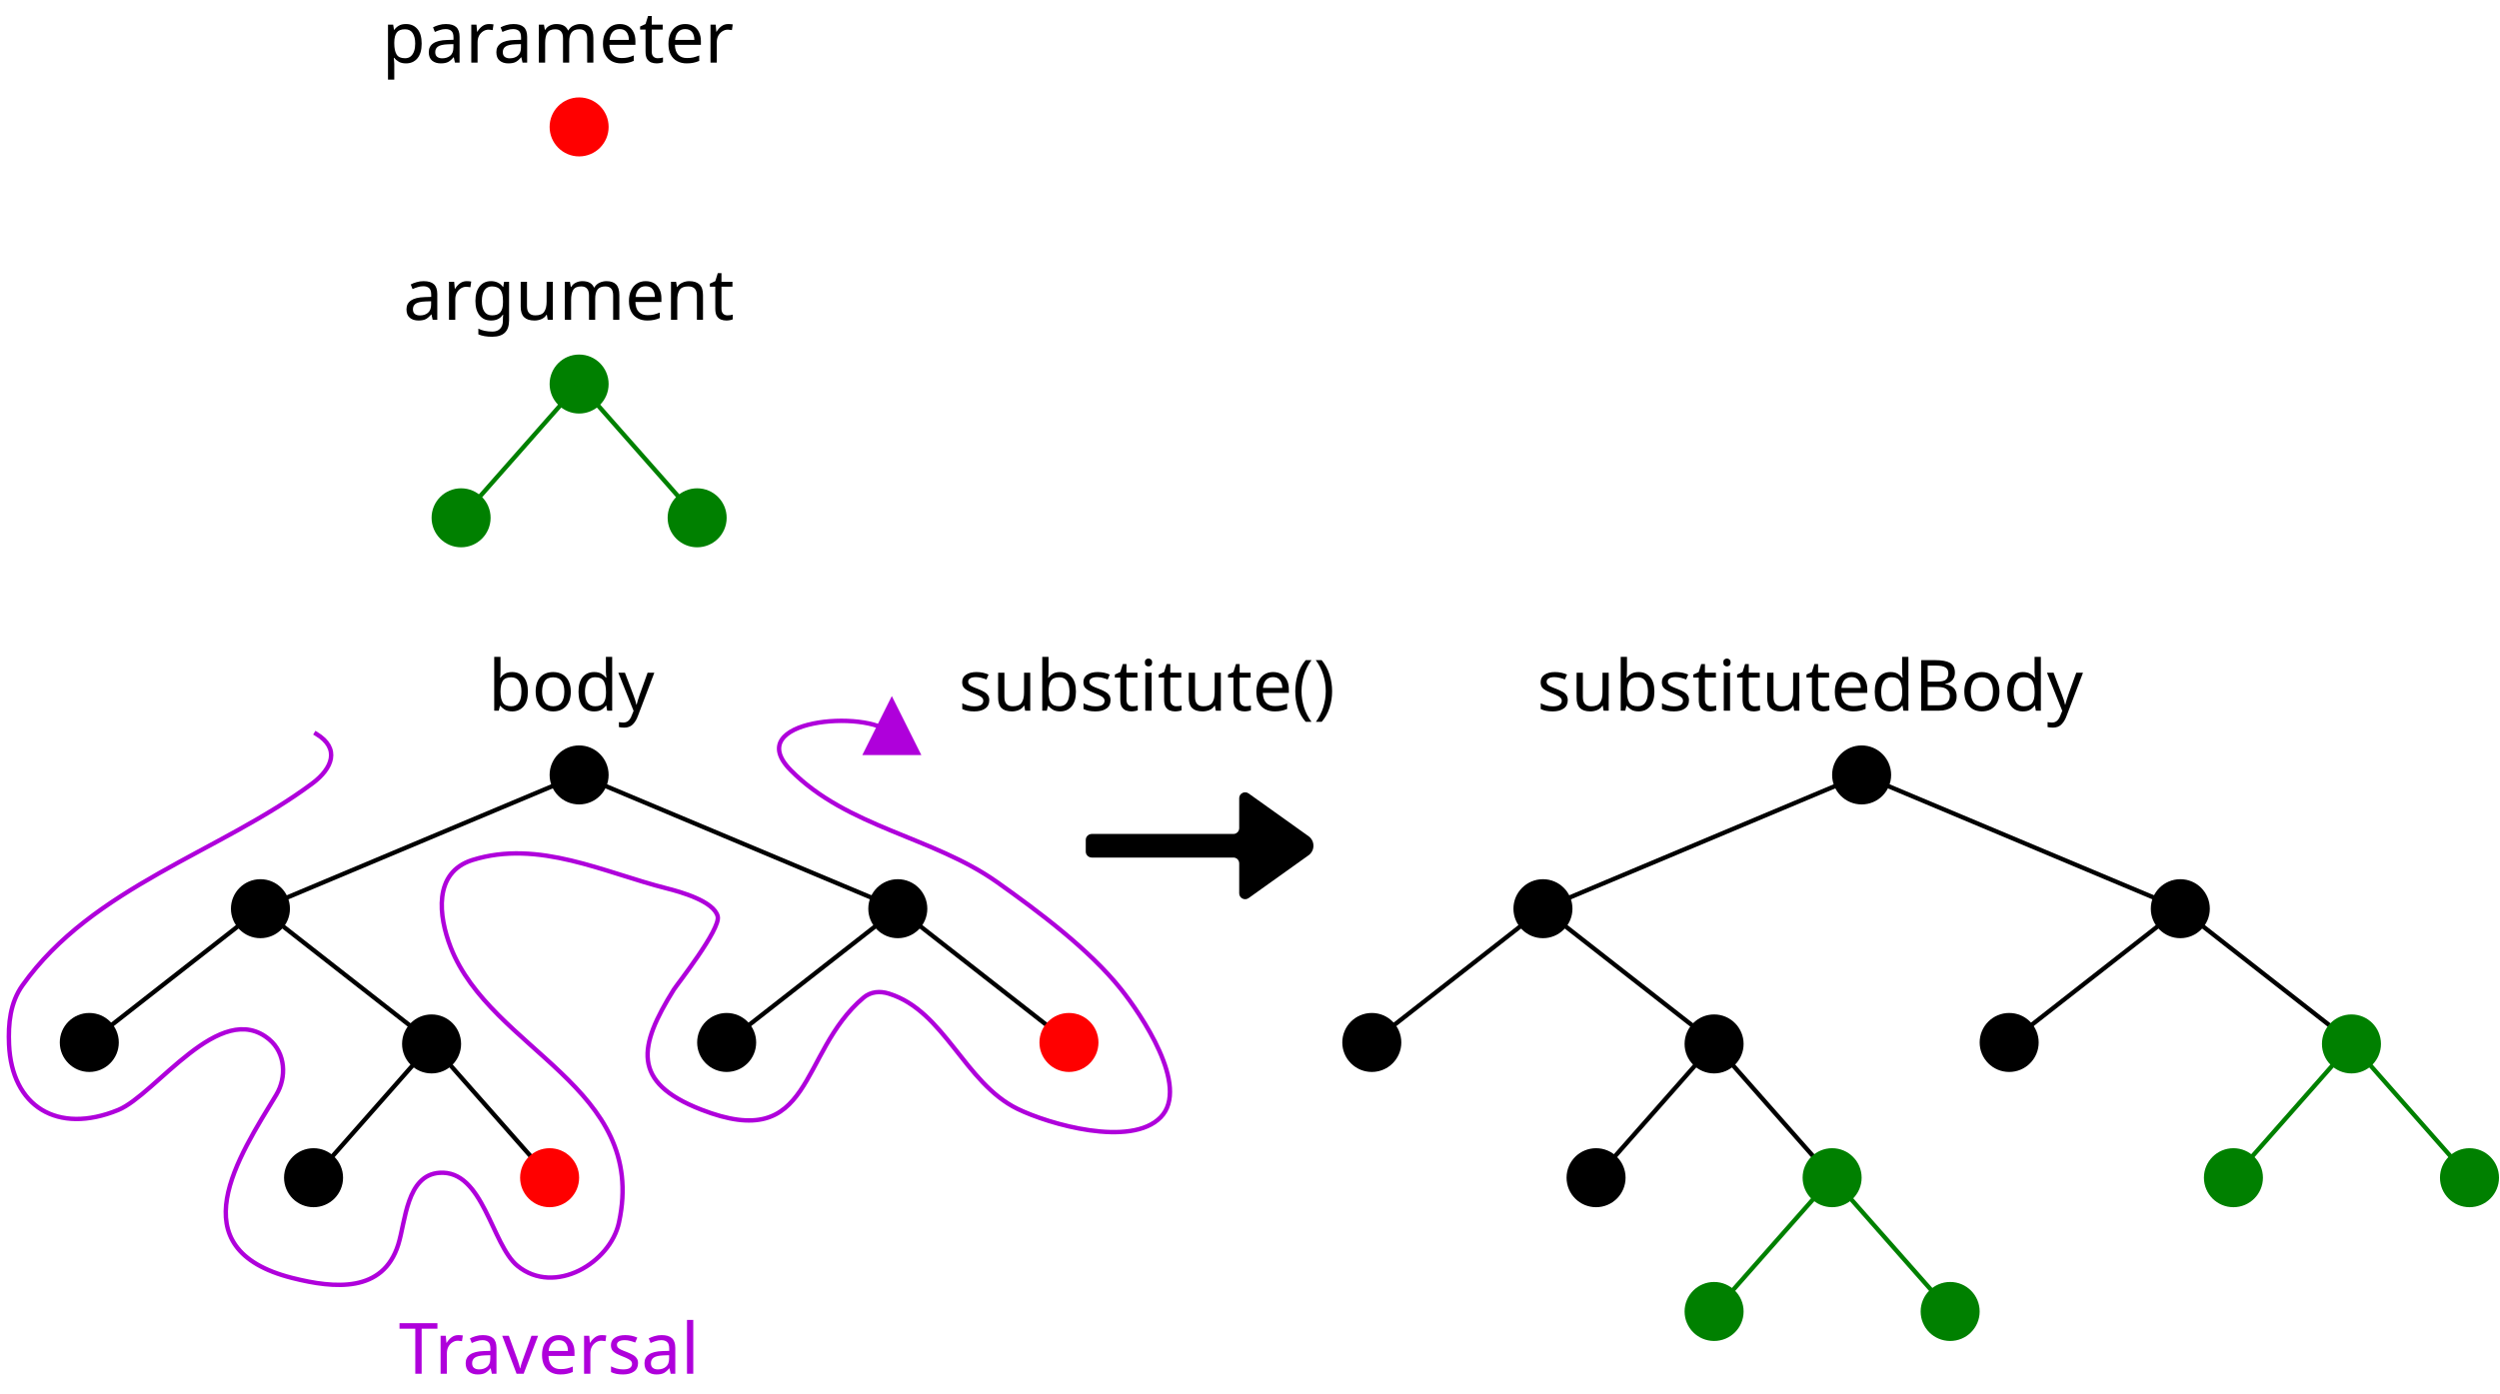
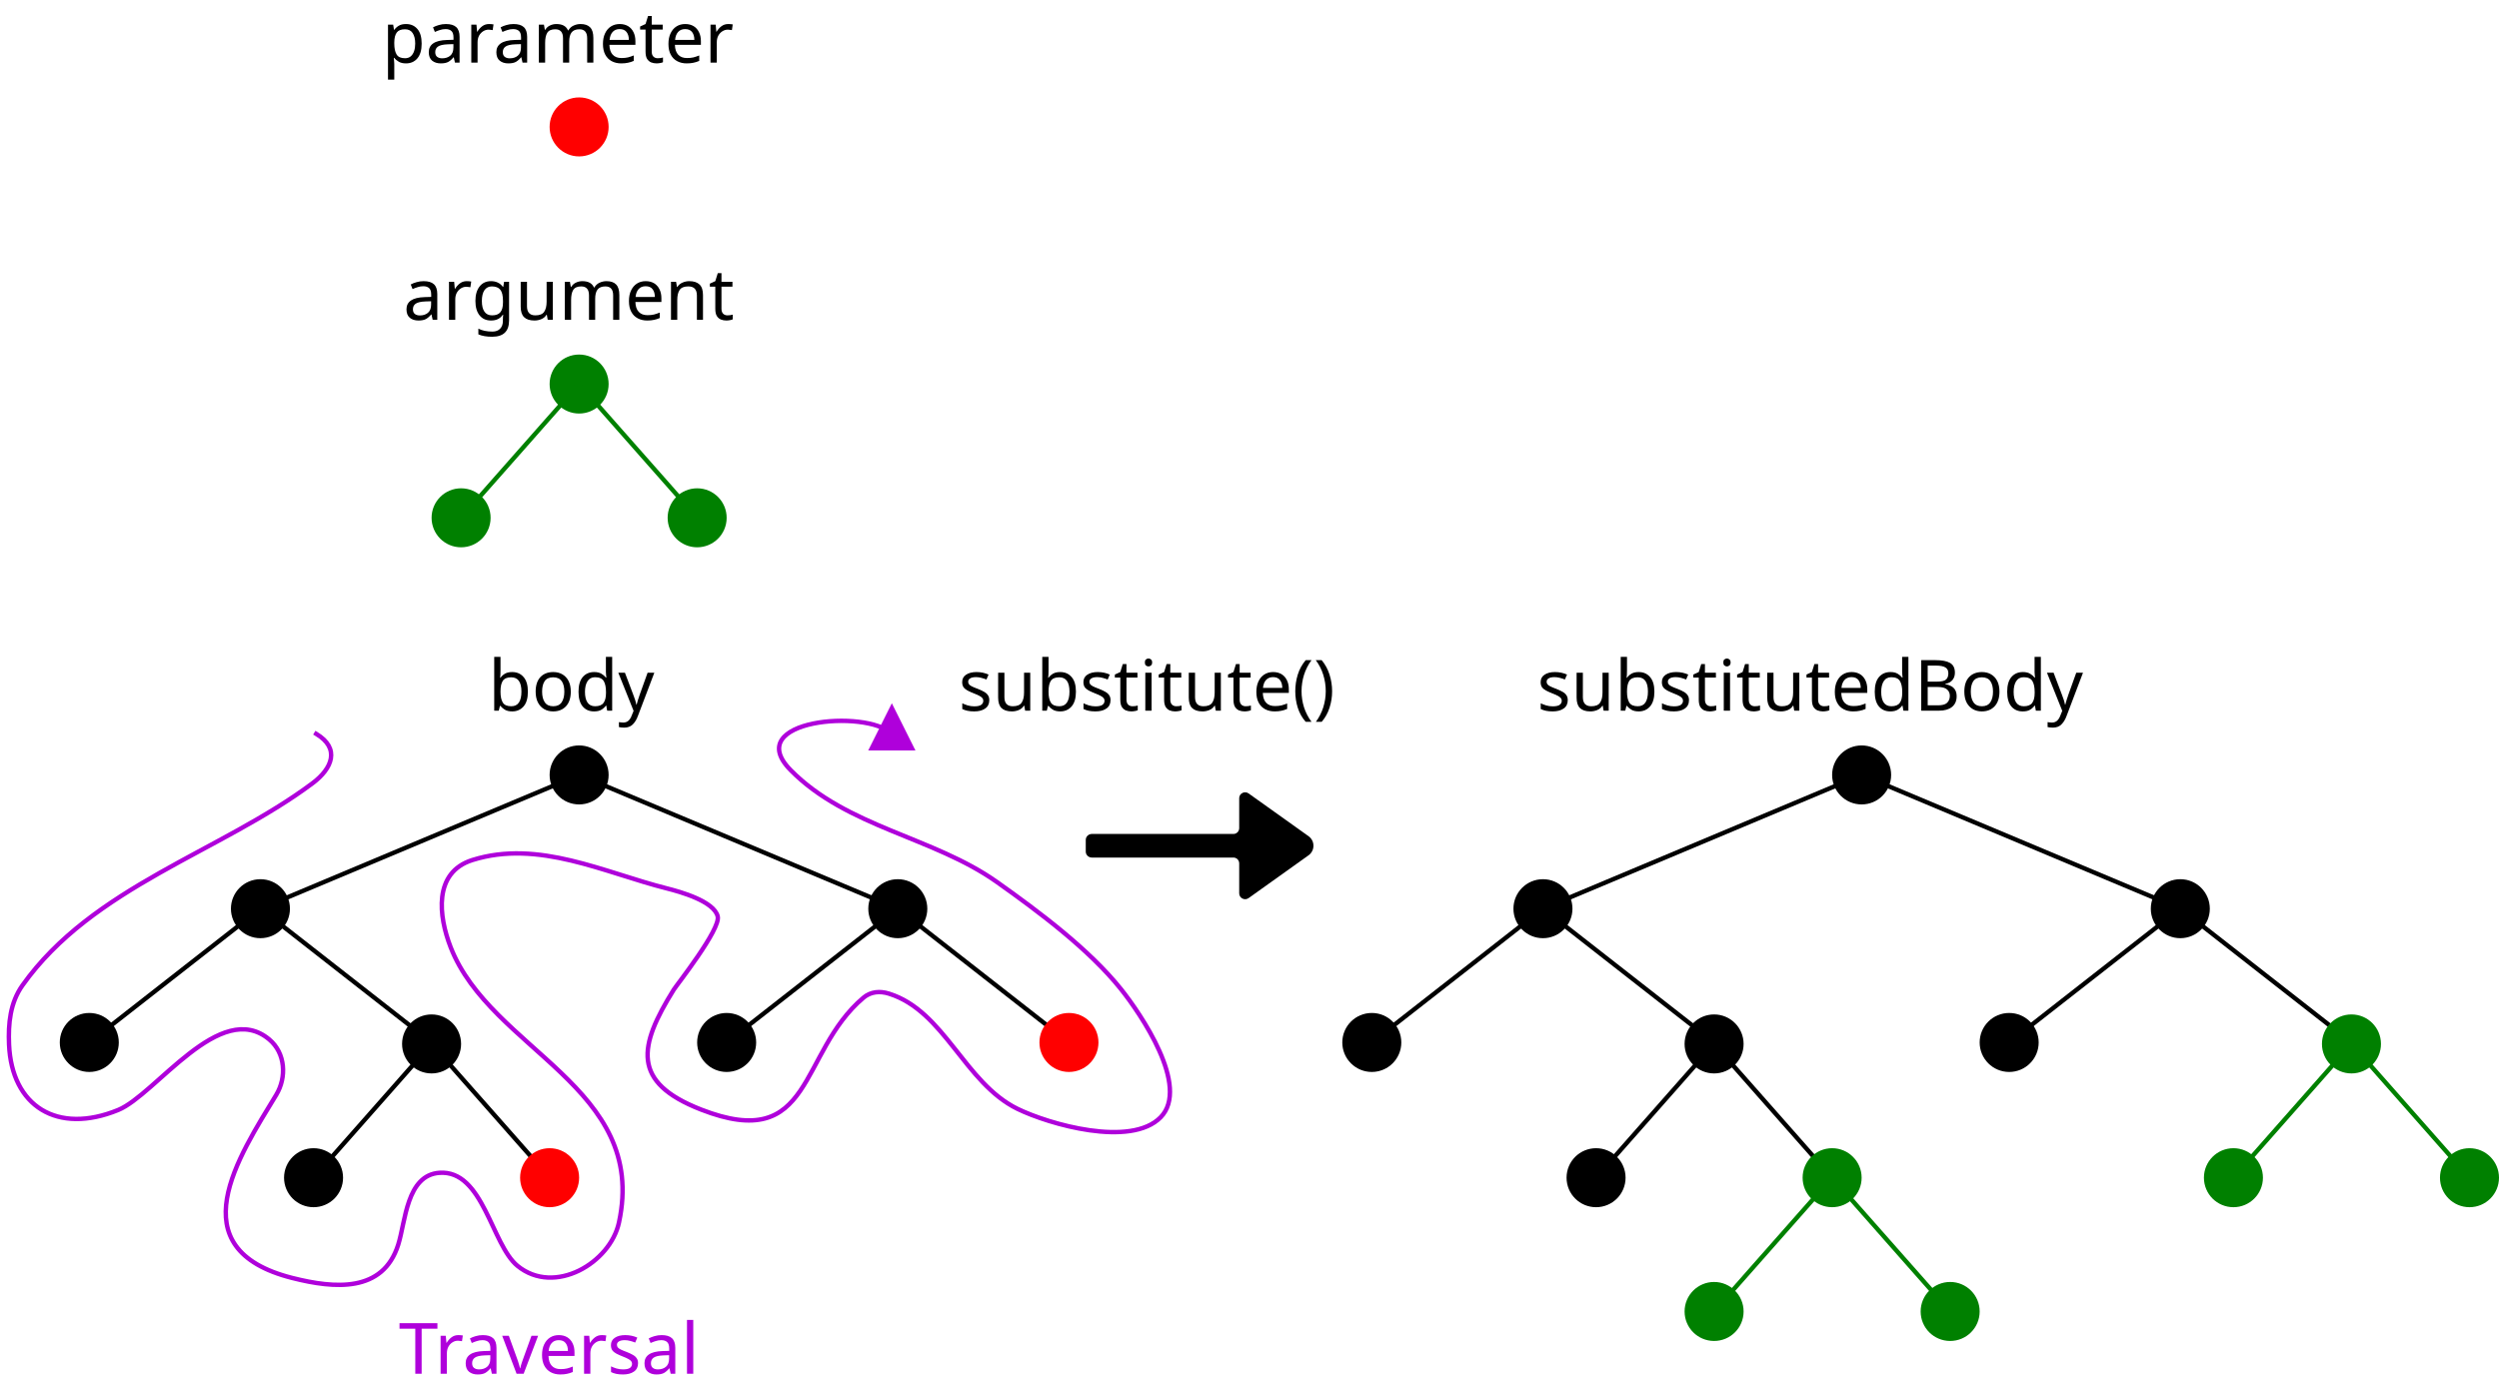
<svg xmlns="http://www.w3.org/2000/svg" style="isolation:isolate" viewBox="471.406 250.993 423.449 236.28" width="423.449pt" height="236.28pt">
  <circle vector-effect="non-scaling-stroke" cx="569.536" cy="272.505" r="5" id="Ellipse" fill="rgb(255,0,0)" />
  <text transform="matrix(1,0,0,1,536.136,261.613)" id="highlight=ts" style="font-family:'PT Mono';font-weight:400;font-size:12px;font-style:normal;fill:#000000;stroke:none;">parameter</text>
  <text transform="matrix(1,0,0,1,539.736,305.196)" id="highlight=ts" style="font-family:'PT Mono';font-weight:400;font-size:12px;font-style:normal;fill:#000000;stroke:none;">argument</text>
  <text transform="matrix(1,0,0,1,554.136,371.453)" id="highlight=ts" style="font-family:'PT Mono';font-weight:400;font-size:12px;font-style:normal;fill:#000000;stroke:none;">body</text>
  <text transform="matrix(1,0,0,1,633.836,371.453)" id="highlight=ts" style="font-family:'PT Mono';font-weight:400;font-size:12px;font-style:normal;fill:#000000;stroke:none;">substitute()</text>
  <text transform="matrix(1,0,0,1,731.855,371.453)" id="highlight=ts" style="font-family:'PT Mono';font-weight:400;font-size:12px;font-style:normal;fill:#000000;stroke:none;">substitutedBody</text>
  <path d=" M 693.133 392.724 L 682.973 385.475 C 682.314 385.004 681.386 385.475 681.386 386.286 L 681.386 391.35 C 681.386 391.902 680.961 392.35 680.409 392.35 L 656.409 392.35 C 655.857 392.35 655.386 392.798 655.386 393.35 L 655.386 395.35 C 655.386 395.902 655.857 396.35 656.409 396.35 L 680.409 396.35 C 680.961 396.35 681.386 396.798 681.386 397.35 L 681.386 402.414 C 681.386 403.224 682.313 403.696 682.973 403.225 L 693.127 395.976 C 693.653 395.602 693.966 394.997 693.967 394.351 C 693.968 393.706 693.657 393.1 693.133 392.724 Z " id="Path" fill="rgb(0,0,0)" />
  <g id="Group">
    <circle vector-effect="non-scaling-stroke" cx="569.536" cy="316.088" r="5" id="Ellipse" fill="rgb(0,128,0)" />
    <circle vector-effect="non-scaling-stroke" cx="549.536" cy="338.761" r="5" id="Ellipse" fill="rgb(0,128,0)" />
    <circle vector-effect="non-scaling-stroke" cx="589.536" cy="338.761" r="5" id="Ellipse" fill="rgb(0,128,0)" />
    <line x1="549.536" y1="338.761" x2="569.536" y2="316.088" id="Path" vector-effect="non-scaling-stroke" stroke-width="1" stroke="rgb(0,128,0)" stroke-linejoin="miter" stroke-linecap="square" stroke-miterlimit="3" />
    <line x1="589.536" y1="338.761" x2="569.536" y2="316.088" id="Path" vector-effect="non-scaling-stroke" stroke-width="1" stroke="rgb(0,128,0)" stroke-linejoin="miter" stroke-linecap="square" stroke-miterlimit="3" />
  </g>
  <g id="Group">
    <circle vector-effect="non-scaling-stroke" cx="569.536" cy="382.345" r="5" id="Ellipse" fill="rgb(0,0,0)" />
    <circle vector-effect="non-scaling-stroke" cx="515.536" cy="405.018" r="5" id="Ellipse" fill="rgb(0,0,0)" />
    <circle vector-effect="non-scaling-stroke" cx="544.536" cy="427.941" r="5" id="Ellipse" fill="rgb(0,0,0)" />
    <circle vector-effect="non-scaling-stroke" cx="623.536" cy="405.018" r="5" id="Ellipse" fill="rgb(0,0,0)" />
    <circle vector-effect="non-scaling-stroke" cx="486.536" cy="427.692" r="5" id="Ellipse" fill="rgb(0,0,0)" />
    <circle vector-effect="non-scaling-stroke" cx="524.536" cy="450.615" r="5" id="Ellipse" fill="rgb(0,0,0)" />
    <circle vector-effect="non-scaling-stroke" cx="594.536" cy="427.692" r="5" id="Ellipse" fill="rgb(0,0,0)" />
    <line x1="515.536" y1="405.018" x2="569.536" y2="382.345" id="Path" vector-effect="non-scaling-stroke" stroke-width="1" stroke="rgb(0,0,0)" stroke-linejoin="miter" stroke-linecap="square" stroke-miterlimit="3" />
    <line x1="623.536" y1="405.018" x2="569.536" y2="382.345" id="Path" vector-effect="non-scaling-stroke" stroke-width="1" stroke="rgb(0,0,0)" stroke-linejoin="miter" stroke-linecap="square" stroke-miterlimit="3" />
    <line x1="486.536" y1="427.692" x2="515.536" y2="405.018" id="Path" vector-effect="non-scaling-stroke" stroke-width="1" stroke="rgb(0,0,0)" stroke-linejoin="miter" stroke-linecap="square" stroke-miterlimit="3" />
    <line x1="594.536" y1="427.692" x2="623.536" y2="405.018" id="Path" vector-effect="non-scaling-stroke" stroke-width="1" stroke="rgb(0,0,0)" stroke-linejoin="miter" stroke-linecap="square" stroke-miterlimit="3" />
    <line x1="544.536" y1="427.692" x2="515.536" y2="405.018" id="Path" vector-effect="non-scaling-stroke" stroke-width="1" stroke="rgb(0,0,0)" stroke-linejoin="miter" stroke-linecap="square" stroke-miterlimit="3" />
    <line x1="652.536" y1="427.692" x2="623.536" y2="405.018" id="Path" vector-effect="non-scaling-stroke" stroke-width="1" stroke="rgb(0,0,0)" stroke-linejoin="miter" stroke-linecap="square" stroke-miterlimit="3" />
    <line x1="524.536" y1="450.615" x2="544.536" y2="427.941" id="Path" vector-effect="non-scaling-stroke" stroke-width="1" stroke="rgb(0,0,0)" stroke-linejoin="miter" stroke-linecap="square" stroke-miterlimit="3" />
    <line x1="564.536" y1="450.615" x2="544.536" y2="427.941" id="Path" vector-effect="non-scaling-stroke" stroke-width="1" stroke="rgb(0,0,0)" stroke-linejoin="miter" stroke-linecap="square" stroke-miterlimit="3" />
    <circle vector-effect="non-scaling-stroke" cx="564.536" cy="450.615" r="5" id="Ellipse" fill="rgb(255,0,0)" />
    <circle vector-effect="non-scaling-stroke" cx="652.536" cy="427.692" r="5" id="Ellipse" fill="rgb(255,0,0)" />
  </g>
  <g id="Group">
    <circle vector-effect="non-scaling-stroke" cx="786.855" cy="382.345" r="5" id="Ellipse" fill="rgb(0,0,0)" />
    <circle vector-effect="non-scaling-stroke" cx="732.855" cy="405.018" r="5" id="Ellipse" fill="rgb(0,0,0)" />
    <circle vector-effect="non-scaling-stroke" cx="761.855" cy="427.941" r="5" id="Ellipse" fill="rgb(0,0,0)" />
    <circle vector-effect="non-scaling-stroke" cx="840.855" cy="405.018" r="5" id="Ellipse" fill="rgb(0,0,0)" />
    <circle vector-effect="non-scaling-stroke" cx="703.855" cy="427.692" r="5" id="Ellipse" fill="rgb(0,0,0)" />
    <circle vector-effect="non-scaling-stroke" cx="741.855" cy="450.615" r="5" id="Ellipse" fill="rgb(0,0,0)" />
    <circle vector-effect="non-scaling-stroke" cx="811.855" cy="427.692" r="5" id="Ellipse" fill="rgb(0,0,0)" />
    <line x1="732.855" y1="405.018" x2="786.855" y2="382.345" id="Path" vector-effect="non-scaling-stroke" stroke-width="1" stroke="rgb(0,0,0)" stroke-linejoin="miter" stroke-linecap="square" stroke-miterlimit="3" />
    <line x1="840.855" y1="405.018" x2="786.855" y2="382.345" id="Path" vector-effect="non-scaling-stroke" stroke-width="1" stroke="rgb(0,0,0)" stroke-linejoin="miter" stroke-linecap="square" stroke-miterlimit="3" />
    <line x1="703.855" y1="427.692" x2="732.855" y2="405.018" id="Path" vector-effect="non-scaling-stroke" stroke-width="1" stroke="rgb(0,0,0)" stroke-linejoin="miter" stroke-linecap="square" stroke-miterlimit="3" />
    <line x1="811.855" y1="427.692" x2="840.855" y2="405.018" id="Path" vector-effect="non-scaling-stroke" stroke-width="1" stroke="rgb(0,0,0)" stroke-linejoin="miter" stroke-linecap="square" stroke-miterlimit="3" />
    <line x1="761.855" y1="427.692" x2="732.855" y2="405.018" id="Path" vector-effect="non-scaling-stroke" stroke-width="1" stroke="rgb(0,0,0)" stroke-linejoin="miter" stroke-linecap="square" stroke-miterlimit="3" />
    <line x1="869.855" y1="427.692" x2="840.855" y2="405.018" id="Path" vector-effect="non-scaling-stroke" stroke-width="1" stroke="rgb(0,0,0)" stroke-linejoin="miter" stroke-linecap="square" stroke-miterlimit="3" />
    <line x1="741.855" y1="450.615" x2="761.855" y2="427.941" id="Path" vector-effect="non-scaling-stroke" stroke-width="1" stroke="rgb(0,0,0)" stroke-linejoin="miter" stroke-linecap="square" stroke-miterlimit="3" />
    <line x1="781.855" y1="450.615" x2="761.855" y2="427.941" id="Path" vector-effect="non-scaling-stroke" stroke-width="1" stroke="rgb(0,0,0)" stroke-linejoin="miter" stroke-linecap="square" stroke-miterlimit="3" />
    <g id="Group">
      <circle vector-effect="non-scaling-stroke" cx="781.855" cy="450.615" r="5" id="Ellipse" fill="rgb(0,128,0)" />
      <circle vector-effect="non-scaling-stroke" cx="761.855" cy="473.288" r="5" id="Ellipse" fill="rgb(0,128,0)" />
      <circle vector-effect="non-scaling-stroke" cx="801.855" cy="473.288" r="5" id="Ellipse" fill="rgb(0,128,0)" />
      <line x1="761.855" y1="473.288" x2="781.855" y2="450.615" id="Path" vector-effect="non-scaling-stroke" stroke-width="1" stroke="rgb(0,128,0)" stroke-linejoin="miter" stroke-linecap="square" stroke-miterlimit="3" />
      <line x1="801.855" y1="473.288" x2="781.855" y2="450.615" id="Path" vector-effect="non-scaling-stroke" stroke-width="1" stroke="rgb(0,128,0)" stroke-linejoin="miter" stroke-linecap="square" stroke-miterlimit="3" />
    </g>
    <g id="Group">
      <circle vector-effect="non-scaling-stroke" cx="869.855" cy="427.941" r="5" id="Ellipse" fill="rgb(0,128,0)" />
      <circle vector-effect="non-scaling-stroke" cx="849.855" cy="450.615" r="5" id="Ellipse" fill="rgb(0,128,0)" />
      <circle vector-effect="non-scaling-stroke" cx="889.855" cy="450.615" r="5" id="Ellipse" fill="rgb(0,128,0)" />
      <line x1="849.855" y1="450.615" x2="869.855" y2="427.941" id="Path" vector-effect="non-scaling-stroke" stroke-width="1" stroke="rgb(0,128,0)" stroke-linejoin="miter" stroke-linecap="square" stroke-miterlimit="3" />
      <line x1="889.855" y1="450.615" x2="869.855" y2="427.941" id="Path" vector-effect="non-scaling-stroke" stroke-width="1" stroke="rgb(0,128,0)" stroke-linejoin="miter" stroke-linecap="square" stroke-miterlimit="3" />
    </g>
  </g>
  <path d=" M 524.981 375.378 C 529.103 377.851 527.701 381.262 524.353 383.763 C 508.769 395.405 487.103 401.293 475.215 418.009 C 473.11 420.969 472.788 424.53 472.938 428.04 C 473.383 438.507 481.11 443.365 491.436 439.135 C 497.784 436.534 508.722 420.195 517.039 427.189 C 519.793 429.505 520.005 433.609 518.213 436.57 C 511.901 447.001 501.356 462.669 520.95 467.617 C 528.118 469.427 536.283 470.138 538.879 461.977 C 540.126 458.054 540.286 450.182 545.864 449.785 C 553.292 449.257 554.694 461.978 559.102 465.565 C 565.394 470.684 574.809 465.043 576.287 458.214 C 581.263 435.226 554.586 429.032 547.774 411.565 C 545.721 406.304 544.796 398.871 551.446 396.773 C 562.664 393.235 573.865 398.934 584.413 401.583 C 586.603 402.133 592.4 403.736 593.02 406.33 C 593.537 408.493 586.06 417.959 585.569 418.747 C 579.606 428.329 578.344 434.429 590.183 439.058 C 609.361 446.555 606.631 429.495 617.705 420.111 C 618.95 419.056 620.524 418.944 622.028 419.414 C 631.459 422.355 634.82 434.537 643.808 438.939 C 649.145 441.552 663.014 445.546 668.069 440.376 C 673.137 435.192 664.697 422.832 661.314 418.605 C 655.942 411.893 647.42 405.514 640.334 400.495 C 629.501 392.82 614.964 391.245 605.379 381.533 C 596.923 372.964 618.269 371.122 622.525 375.378 L 622.525 375.378" id="Path" fill="none" vector-effect="non-scaling-stroke" stroke-width="1" stroke="rgb(175,0,219)" stroke-linejoin="miter" stroke-linecap="square" stroke-miterlimit="3" />
-   <path d=" M 627.525 378.973 L 622.525 368.973 L 617.525 378.973 Z " fill="rgb(175,0,219)" stroke="none" />
+   <path d=" M 626.525 378.193 L 622.525 370.193 L 618.525 378.193 Z " fill="rgb(175,0,219)" stroke="none" />
  <text transform="matrix(1,0,0,1,538.978,483.841)" id="Text" style="font-family:'PT Serif';font-weight:400;font-size:12px;font-style:normal;fill:#af00db;stroke:none;">Traversal</text>
</svg>
